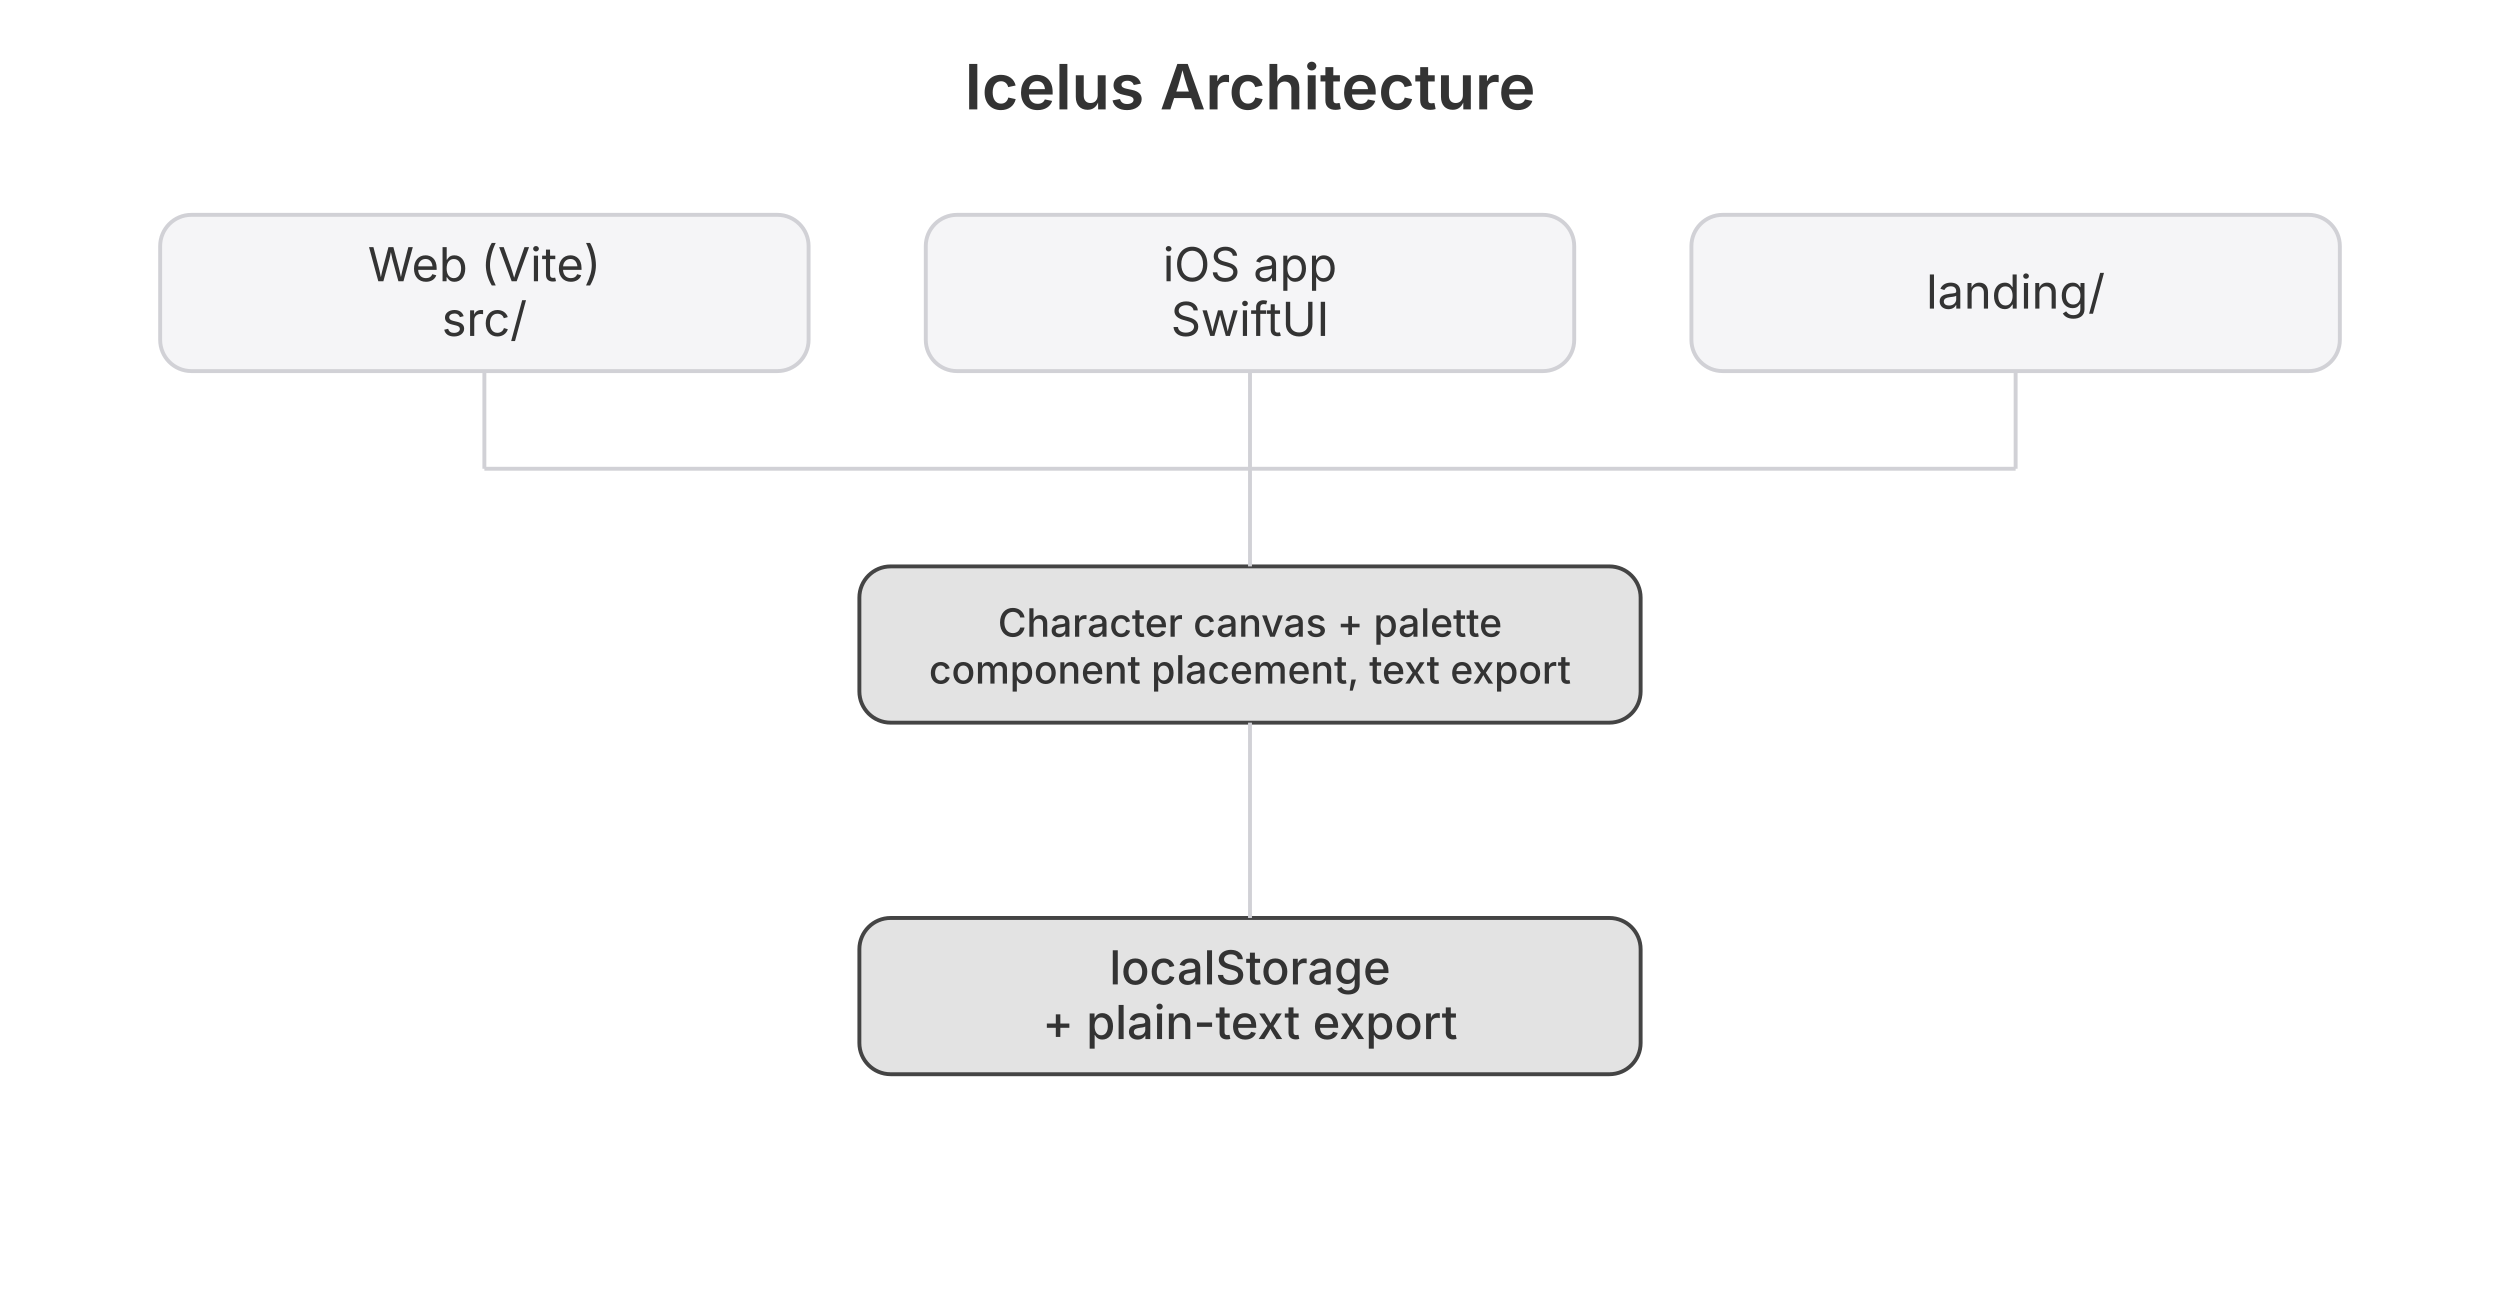
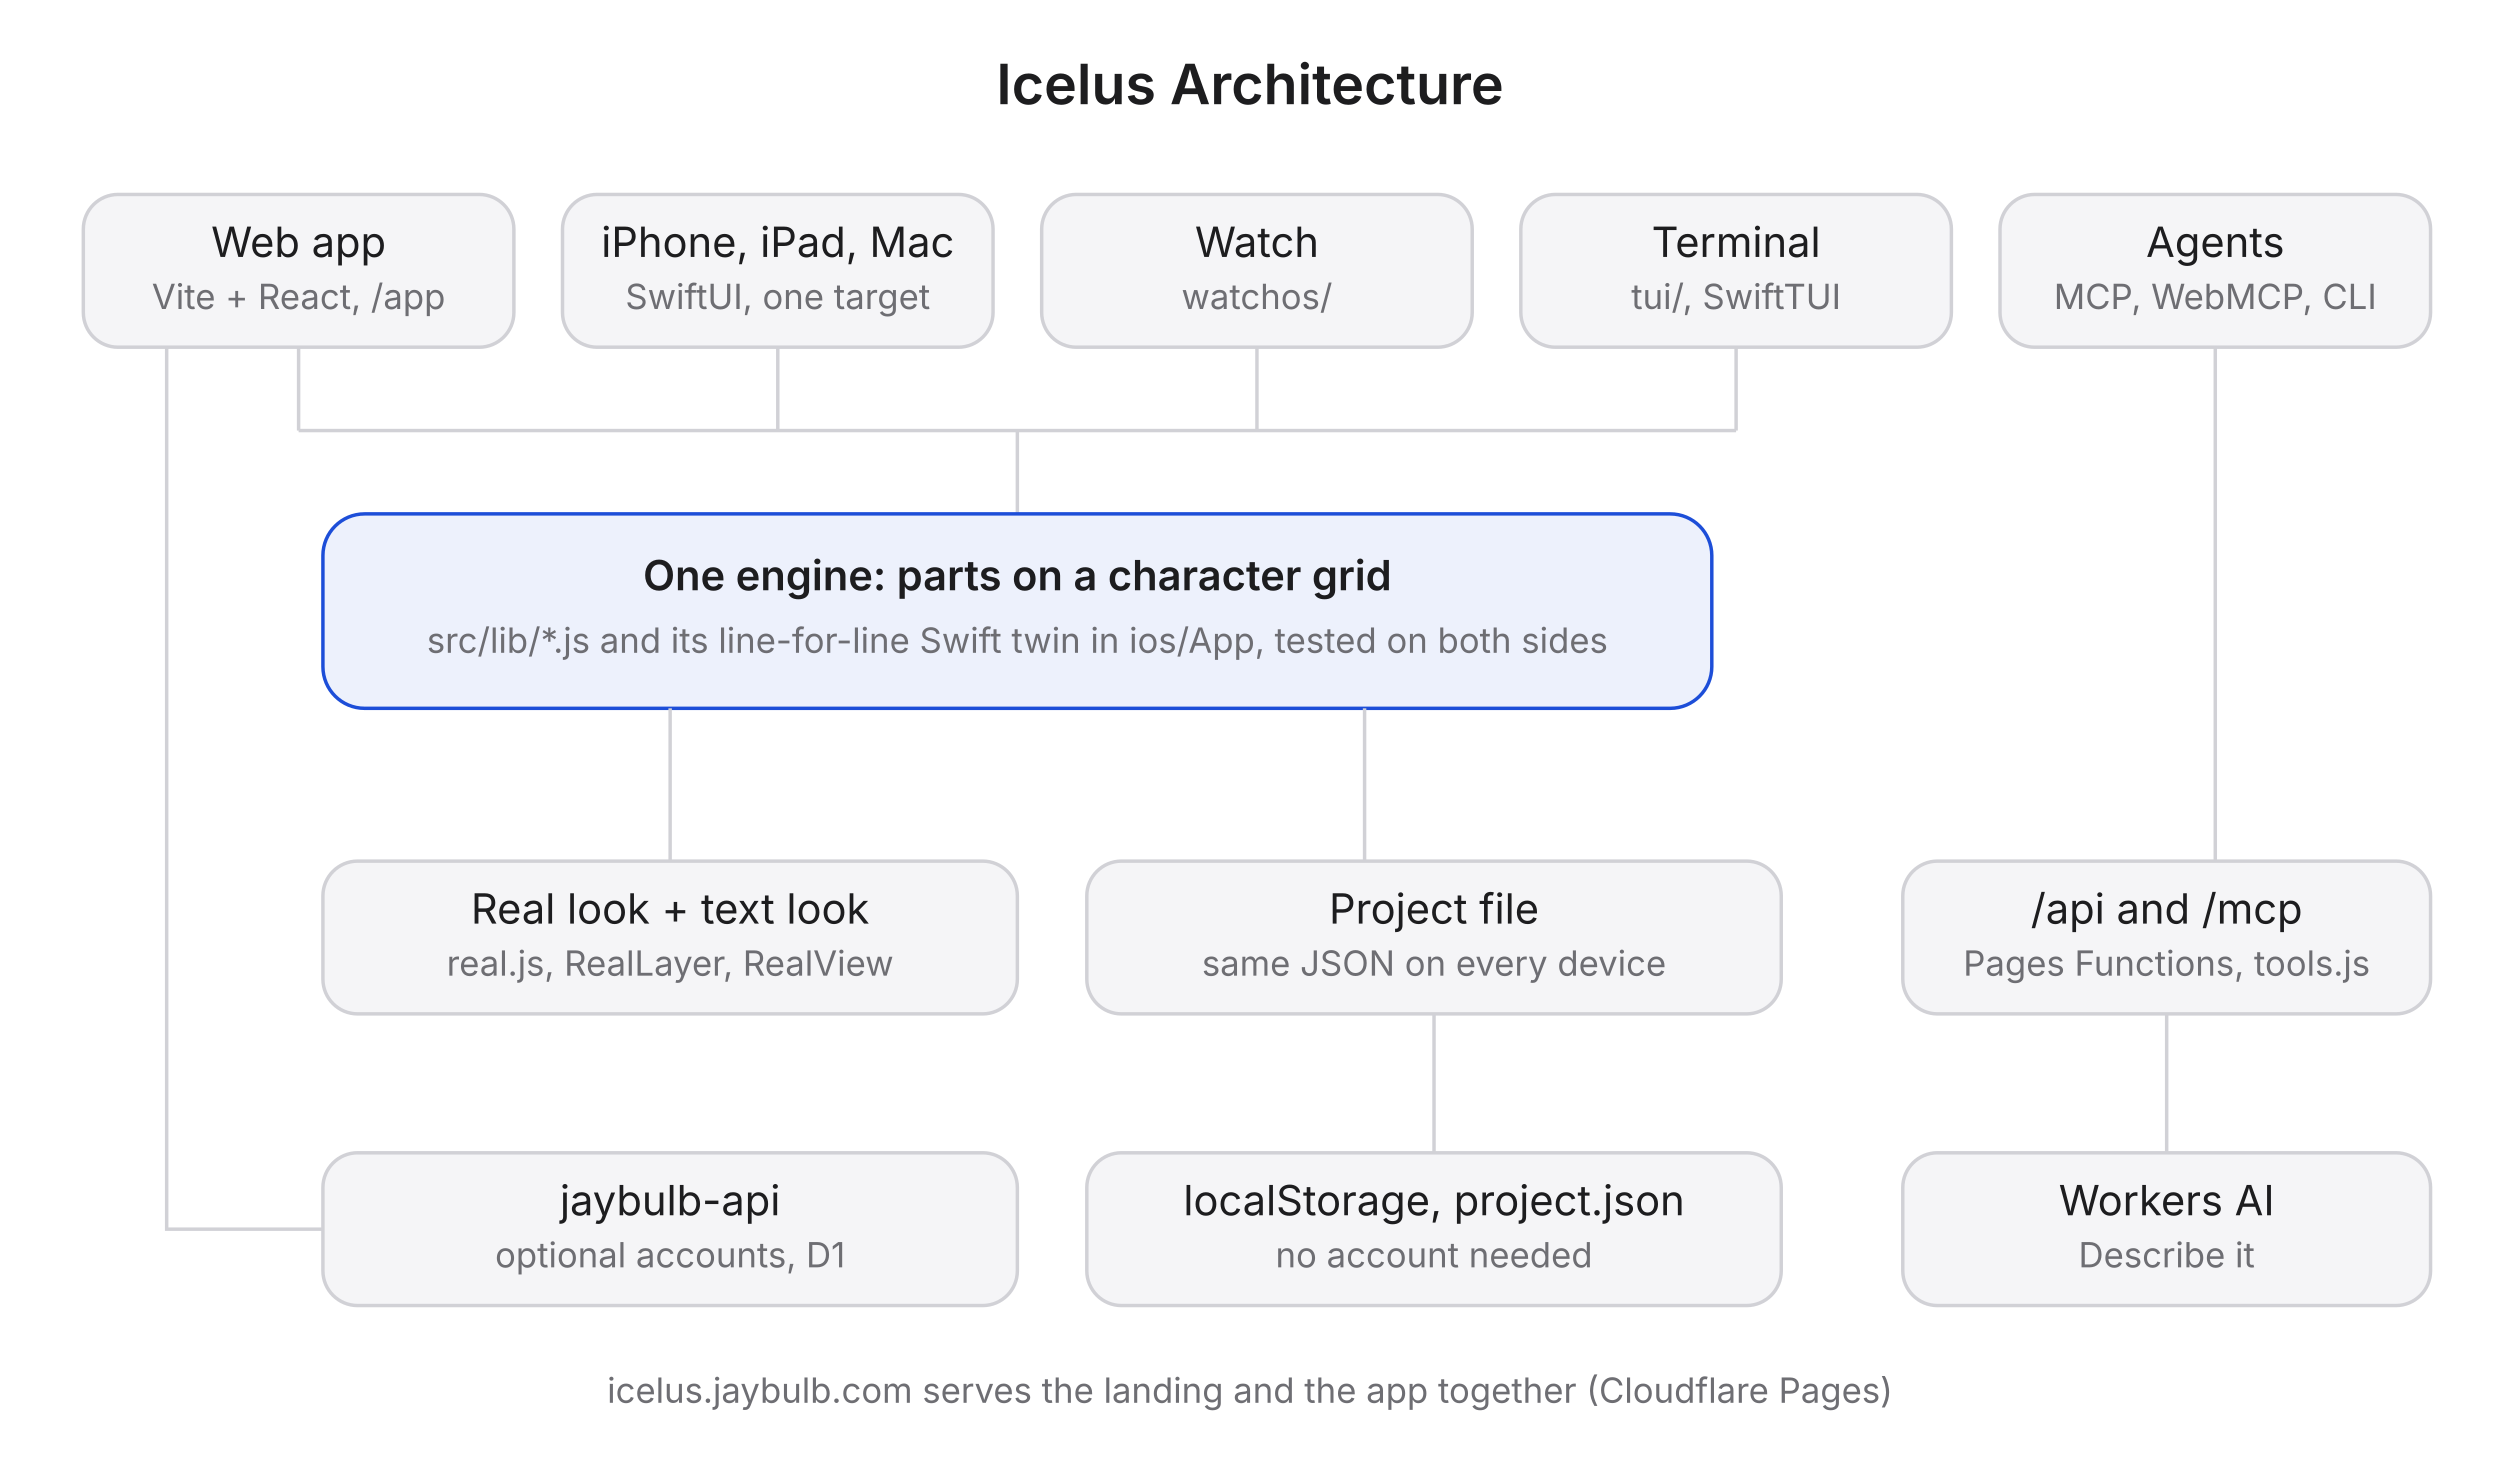
- <svg xmlns="http://www.w3.org/2000/svg" width="640" height="330" style="background:#fff;font-family:-apple-system,BlinkMacSystemFont,sans-serif" viewBox="0 0 640 330">
-   <text x="320" y="28" fill="#333" font-size="16" font-weight="600" text-anchor="middle">Icelus Architecture</text>
-   <rect width="166" height="40" x="41" y="55" fill="#f5f5f7" stroke="#d1d1d6" rx="8" />
-   <text x="124" y="72" fill="#333" font-size="12" text-anchor="middle">Web (Vite)</text>
-   <text x="124" y="86" fill="#333" font-size="12" text-anchor="middle">src/</text>
-   <rect width="166" height="40" x="237" y="55" fill="#f5f5f7" stroke="#d1d1d6" rx="8" />
-   <text x="320" y="72" fill="#333" font-size="12" text-anchor="middle">iOS app</text>
-   <text x="320" y="86" fill="#333" font-size="12" text-anchor="middle">SwiftUI</text>
-   <rect width="166" height="40" x="433" y="55" fill="#f5f5f7" stroke="#d1d1d6" rx="8" />
-   <text x="516" y="79" fill="#333" font-size="12" text-anchor="middle">landing/</text>
-   <rect width="200" height="40" x="220" y="145" fill="#444444" fill-opacity=".15" stroke="#444444" rx="8" />
-   <text x="320" y="163" fill="#333" font-size="10" font-weight="500" text-anchor="middle">Character canvas + palette</text>
-   <text x="320" y="175" fill="#333" font-size="10" font-weight="500" text-anchor="middle">component placement, text export</text>
-   <rect width="200" height="40" x="220" y="235" fill="#444444" fill-opacity=".15" stroke="#444444" rx="8" />
-   <text x="320" y="252" fill="#333" font-size="12" font-weight="500" text-anchor="middle">localStorage</text>
-   <text x="320" y="266" fill="#333" font-size="12" font-weight="500" text-anchor="middle">+ plain-text export</text>
-   <path stroke="#d1d1d6" fill="none" d="M124 95v25M320 95v25M516 95v25M124 120H516M320 120V145M320 185V235" />
+ <svg xmlns="http://www.w3.org/2000/svg" width="720" height="420" style="background:#fff;font-family:-apple-system,BlinkMacSystemFont,sans-serif" viewBox="0 0 720 420">
+   <text x="360" y="30" fill="#1d1d1f" font-size="16" font-weight="600" text-anchor="middle">Icelus Architecture</text>
+   <g font-size="12" fill="#1d1d1f" text-anchor="middle">
+     <rect width="124" height="44" x="24" y="56" fill="#f5f5f7" stroke="#d1d1d6" rx="10" />
+     <text x="86" y="74">Web app</text>
+     <text x="86" y="89" fill="#6e6e73" font-size="10">Vite + React, /app</text>
+     <rect width="124" height="44" x="162" y="56" fill="#f5f5f7" stroke="#d1d1d6" rx="10" />
+     <text x="224" y="74">iPhone, iPad, Mac</text>
+     <text x="224" y="89" fill="#6e6e73" font-size="10">SwiftUI, one target</text>
+     <rect width="124" height="44" x="300" y="56" fill="#f5f5f7" stroke="#d1d1d6" rx="10" />
+     <text x="362" y="74">Watch</text>
+     <text x="362" y="89" fill="#6e6e73" font-size="10">watchos/</text>
+     <rect width="124" height="44" x="438" y="56" fill="#f5f5f7" stroke="#d1d1d6" rx="10" />
+     <text x="500" y="74">Terminal</text>
+     <text x="500" y="89" fill="#6e6e73" font-size="10">tui/, SwiftTUI</text>
+     <rect width="124" height="44" x="576" y="56" fill="#f5f5f7" stroke="#d1d1d6" rx="10" />
+     <text x="638" y="74">Agents</text>
+     <text x="638" y="89" fill="#6e6e73" font-size="10">MCP, WebMCP, CLI</text>
+   </g>
+   <path stroke="#d1d1d6" fill="none" d="M86 100v24M224 100v24M362 100v24M500 100v24M86 124H500M293 124v24M638 100v148" />
+   <rect width="400" height="56" x="93" y="148" fill="#1D4ED8" fill-opacity=".08" stroke="#1D4ED8" rx="12" />
+   <text x="293" y="170" fill="#1d1d1f" font-size="12" font-weight="600" text-anchor="middle">One engine: parts on a character grid</text>
+   <text x="293" y="188" fill="#6e6e73" font-size="10" text-anchor="middle">src/lib/*.js and its line-for-line Swift twin in ios/App, tested on both sides</text>
+   <path stroke="#d1d1d6" fill="none" d="M193 204v44M393 204v44" />
+   <g font-size="12" fill="#1d1d1f" text-anchor="middle">
+     <rect width="200" height="44" x="93" y="248" fill="#f5f5f7" stroke="#d1d1d6" rx="10" />
+     <text x="193" y="266">Real look + text look</text>
+     <text x="193" y="281" fill="#6e6e73" font-size="10">real.js, RealLayer, RealView</text>
+     <rect width="200" height="44" x="313" y="248" fill="#f5f5f7" stroke="#d1d1d6" rx="10" />
+     <text x="413" y="266">Project file</text>
+     <text x="413" y="281" fill="#6e6e73" font-size="10">same JSON on every device</text>
+     <rect width="152" height="44" x="548" y="248" fill="#f5f5f7" stroke="#d1d1d6" rx="10" />
+     <text x="624" y="266">/api and /mcp</text>
+     <text x="624" y="281" fill="#6e6e73" font-size="10">Pages Functions, tools.js</text>
+   </g>
+   <path stroke="#d1d1d6" fill="none" d="M413 292v40M624 292v40" />
+   <g font-size="12" fill="#1d1d1f" text-anchor="middle">
+     <rect width="200" height="44" x="313" y="332" fill="#f5f5f7" stroke="#d1d1d6" rx="10" />
+     <text x="413" y="350">localStorage, project.json</text>
+     <text x="413" y="365" fill="#6e6e73" font-size="10">no account needed</text>
+     <rect width="152" height="44" x="548" y="332" fill="#f5f5f7" stroke="#d1d1d6" rx="10" />
+     <text x="624" y="350">Workers AI</text>
+     <text x="624" y="365" fill="#6e6e73" font-size="10">Describe it</text>
+     <rect width="200" height="44" x="93" y="332" fill="#f5f5f7" stroke="#d1d1d6" rx="10" />
+     <text x="193" y="350">jaybulb-api</text>
+     <text x="193" y="365" fill="#6e6e73" font-size="10">optional accounts, D1</text>
+   </g>
+   <path stroke="#d1d1d6" fill="none" d="M48 100V354H93" />
+   <text x="360" y="404" fill="#6e6e73" font-size="10" text-anchor="middle">icelus.jaybulb.com serves the landing and the app together (Cloudflare Pages)</text>
</svg>
